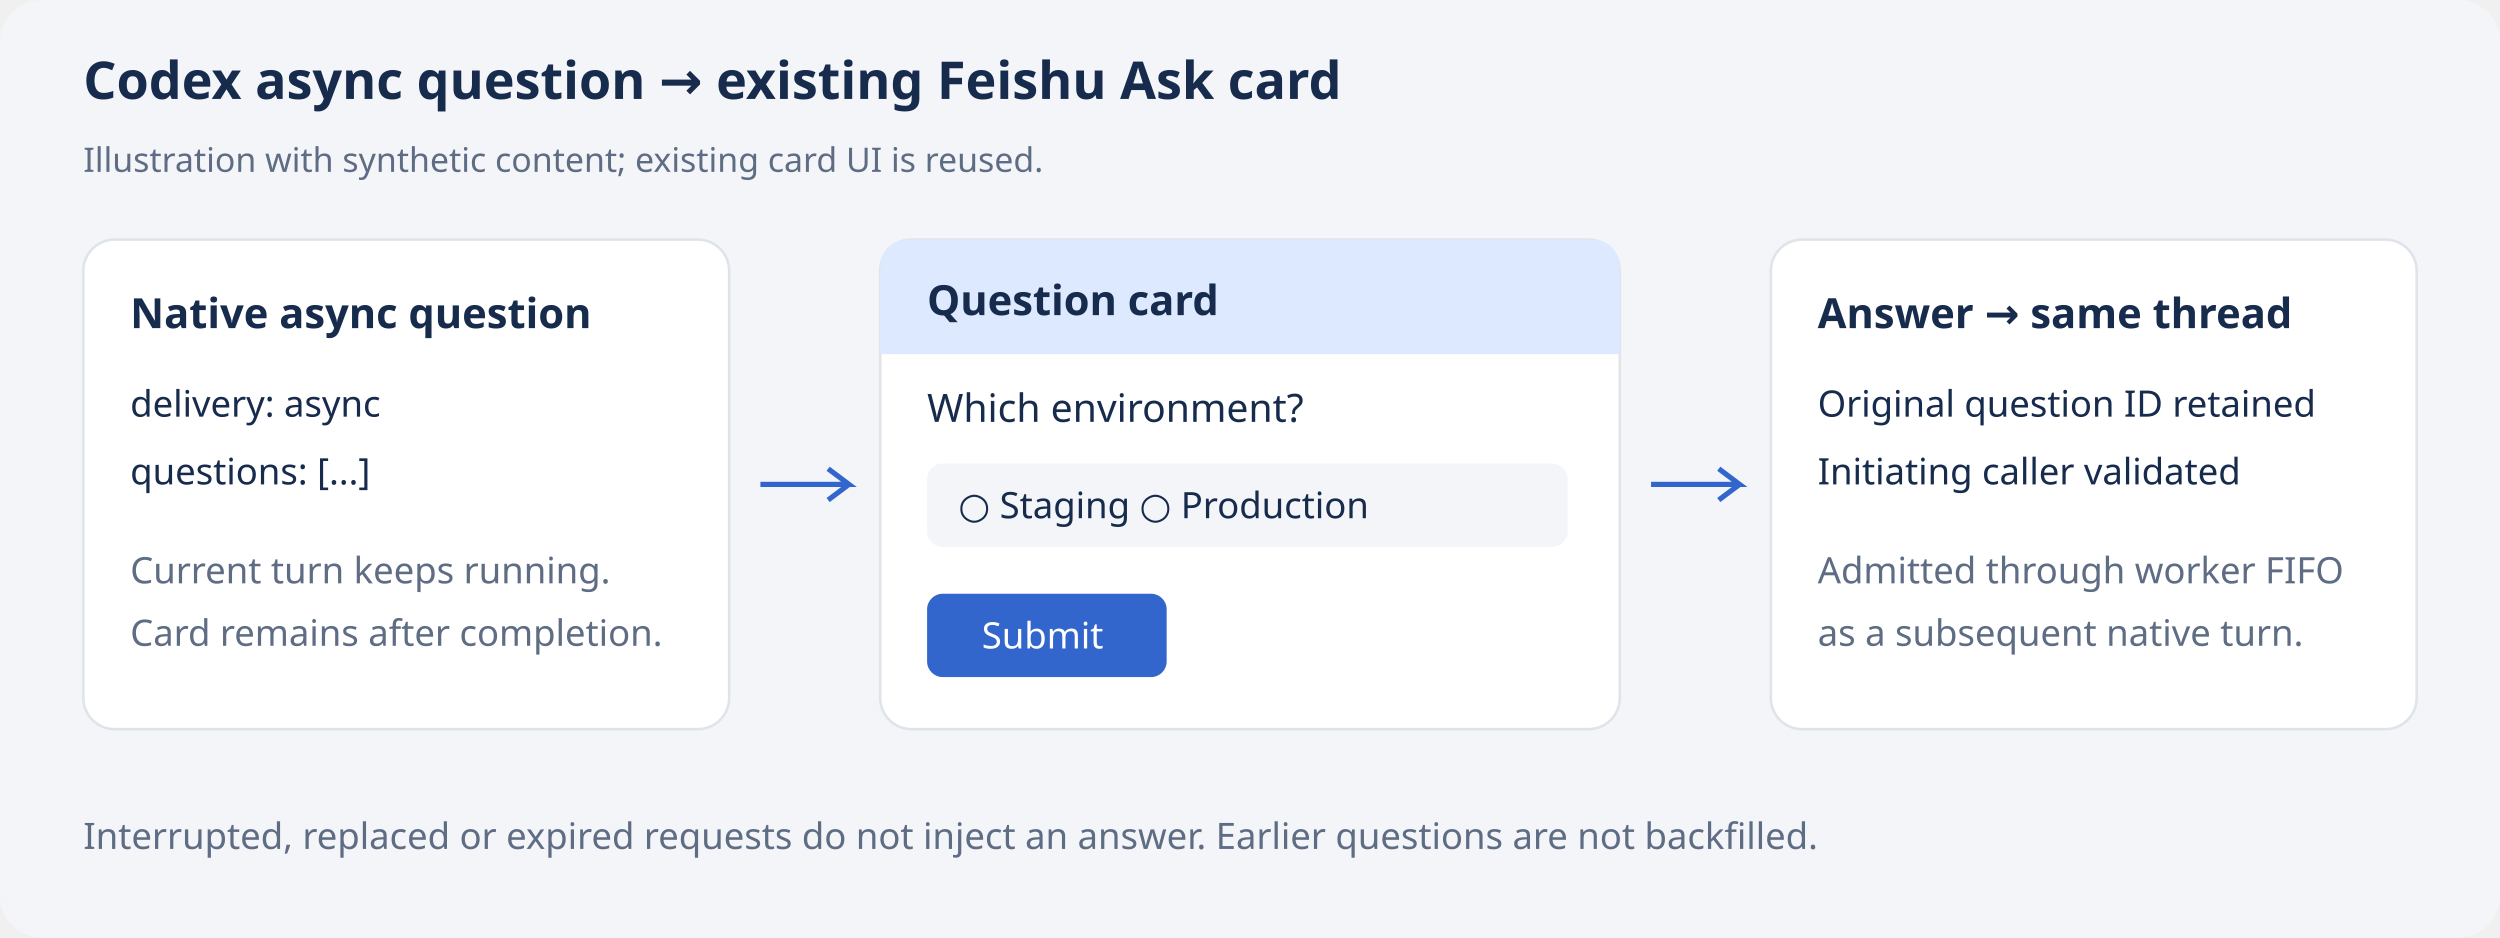
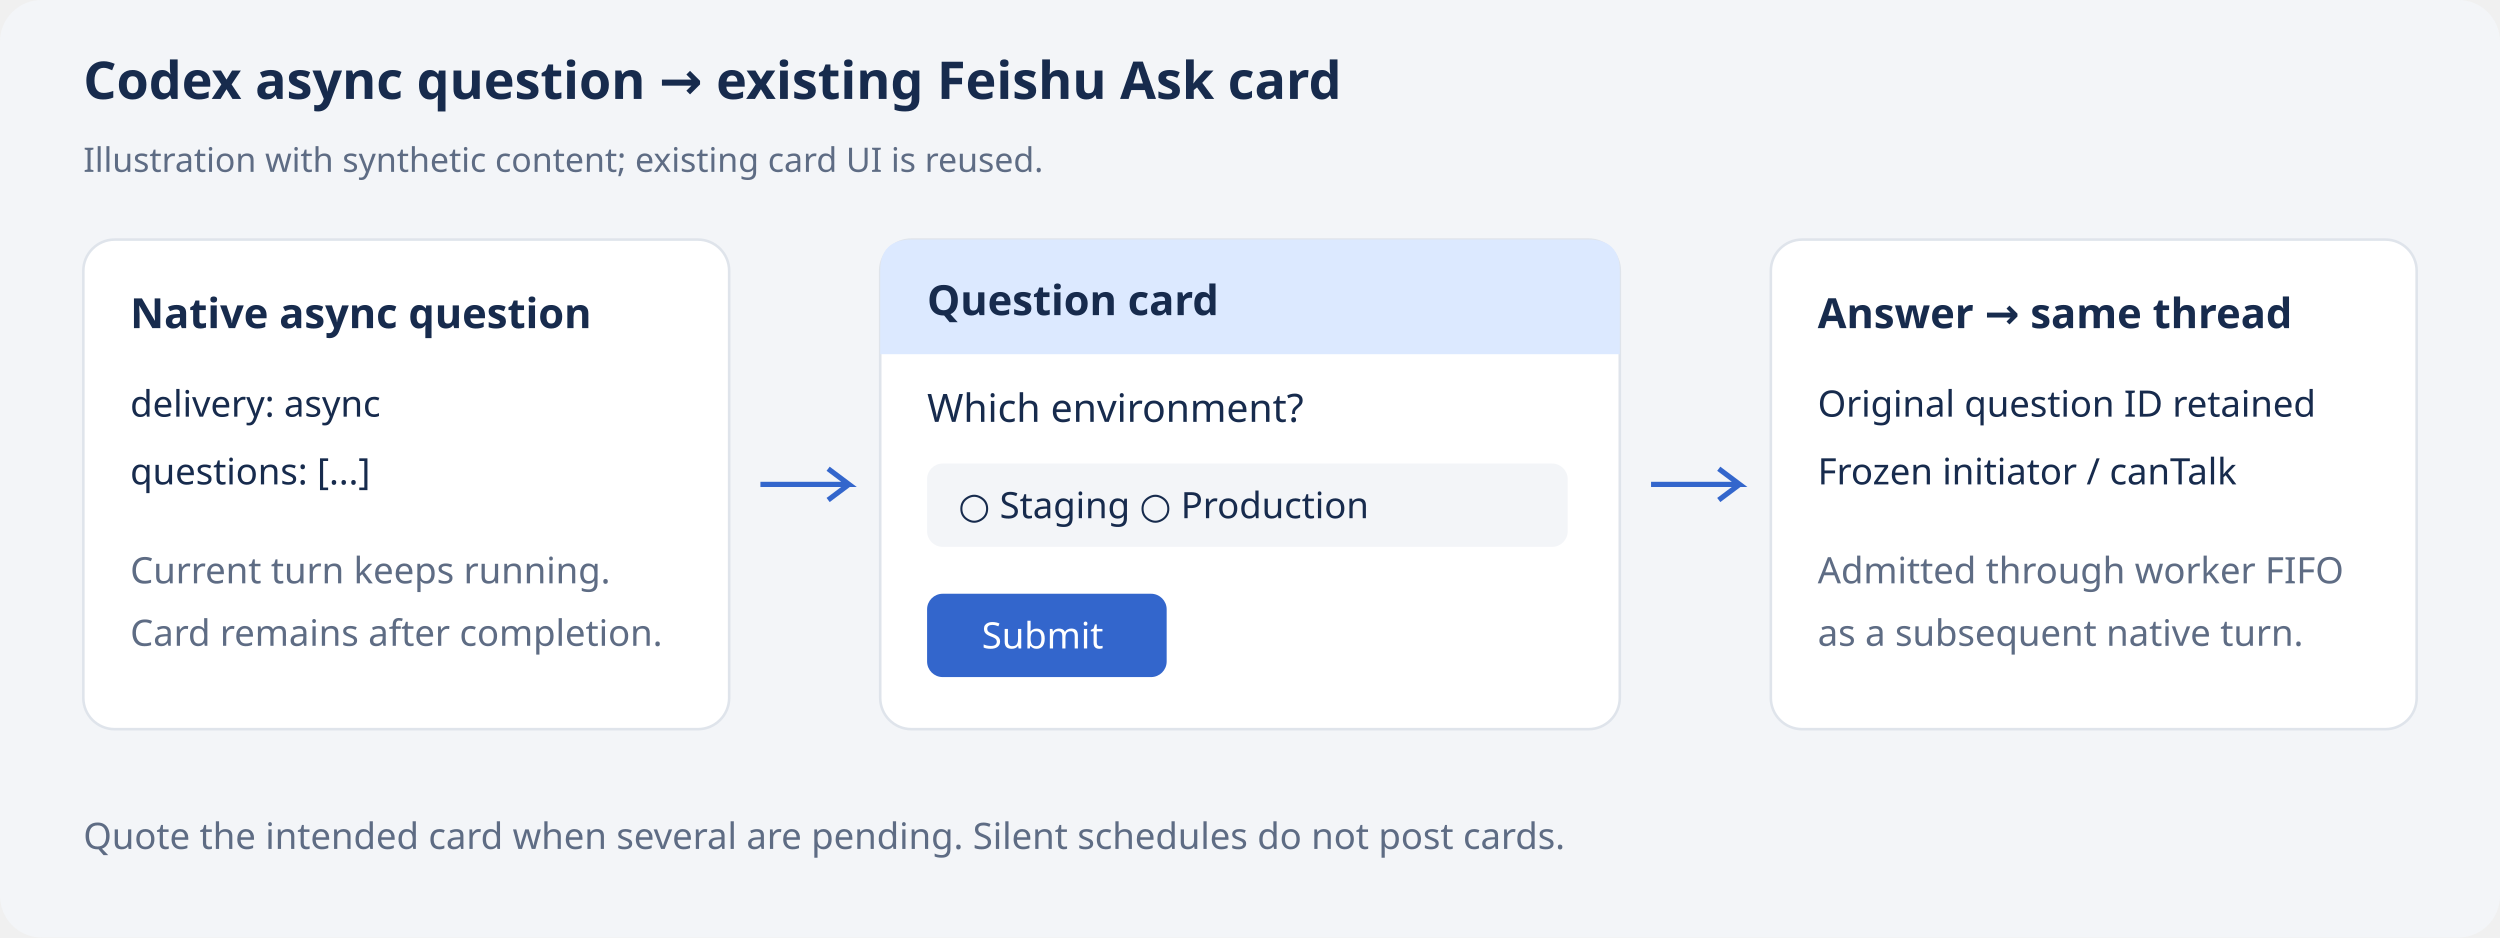
<svg xmlns="http://www.w3.org/2000/svg" width="960" height="360" viewBox="0 0 960 360">
  <rect width="960" height="360" rx="16" fill="#f3f5f8" />
  <g font-family="sans-serif" fill="#172b4d">
    <text x="32" y="38" font-size="20" font-weight="bold">Codex async question → existing Feishu Ask card</text>
    <text x="32" y="66" font-size="13" fill="#5e6c84">Illustration with synthetic content; existing card UI is reused.</text>
    <rect x="32" y="92" width="248" height="188" rx="12" fill="white" stroke="#dfe4eb" />
    <text x="50" y="126" font-size="16" font-weight="bold">Native async question</text>
    <text x="50" y="160" font-size="14">delivery: async</text>
    <text x="50" y="186" font-size="14">questions: [...]</text>
    <text x="50" y="224" font-size="14" fill="#5e6c84">Current turn keeps running.</text>
    <text x="50" y="248" font-size="14" fill="#5e6c84">Card remains after completion.</text>
    <path d="M292 186H326l-8-6m8 6-8 6" fill="none" stroke="#3366cc" stroke-width="2" />
    <rect x="338" y="92" width="284" height="188" rx="12" fill="white" stroke="#dfe4eb" />
    <path d="M350 92h260q12 0 12 12v32H338v-32q0-12 12-12" fill="#dce9ff" />
    <text x="356" y="121" font-size="16" font-weight="bold">Question card</text>
    <text x="356" y="162" font-size="15">Which environment?</text>
    <rect x="356" y="178" width="246" height="32" rx="6" fill="#f3f5f8" />
    <text x="368" y="199" font-size="14">○ Staging     ○ Production</text>
    <rect x="356" y="228" width="92" height="32" rx="6" fill="#3366cc" />
    <text x="377" y="249" font-size="14" fill="white">Submit</text>
    <path d="M634 186H668l-8-6m8 6-8 6" fill="none" stroke="#3366cc" stroke-width="2" />
    <rect x="680" y="92" width="248" height="188" rx="12" fill="white" stroke="#dfe4eb" />
    <text x="698" y="126" font-size="16" font-weight="bold">Answer → same thread</text>
    <text x="698" y="160" font-size="14">Original question ID retained</text>
-     <text x="698" y="186" font-size="14">Initiating caller validated</text>
+     <text x="698" y="186" font-size="14">Frozen initiator / canTalk</text>
    <text x="698" y="224" font-size="14" fill="#5e6c84">Admitted through worker FIFO</text>
    <text x="698" y="248" font-size="14" fill="#5e6c84">as a subsequent native turn.</text>
-     <text x="32" y="326" font-size="14" fill="#5e6c84">Interrupted, replaced or expired requests do not inject an answer. Earlier questions are not backfilled.</text>
+     <text x="32" y="326" font-size="14" fill="#5e6c84">Quote the intended card when several are pending. Silent schedules do not post cards.</text>
  </g>
</svg>
